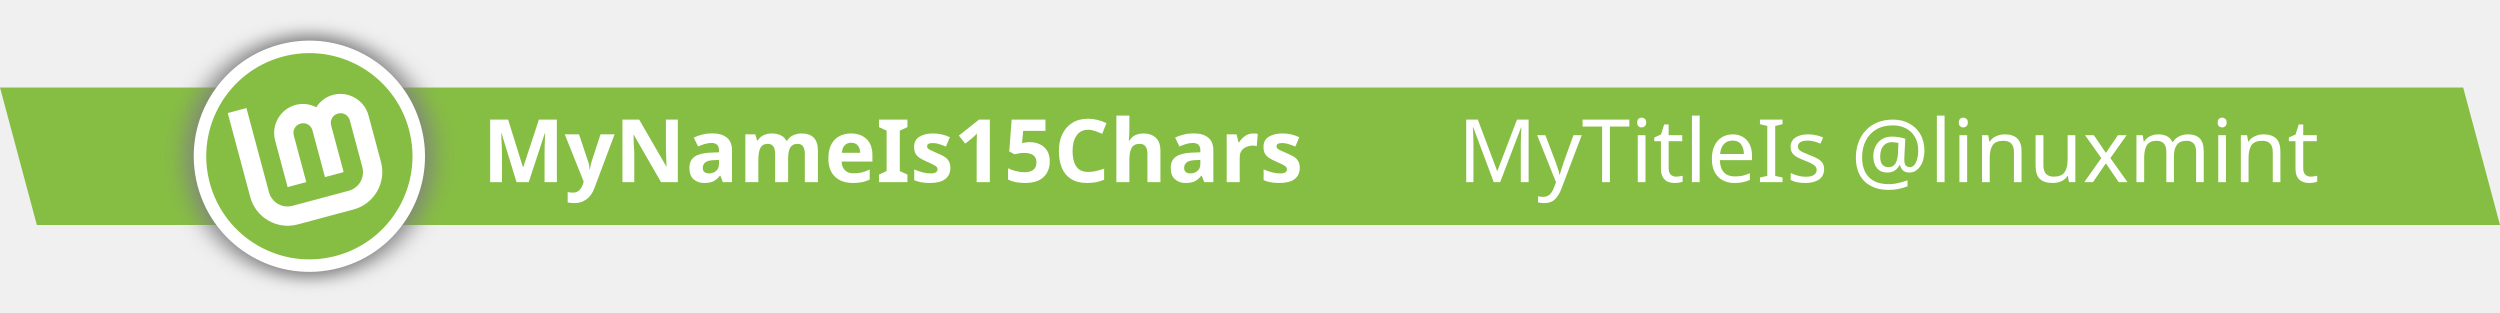
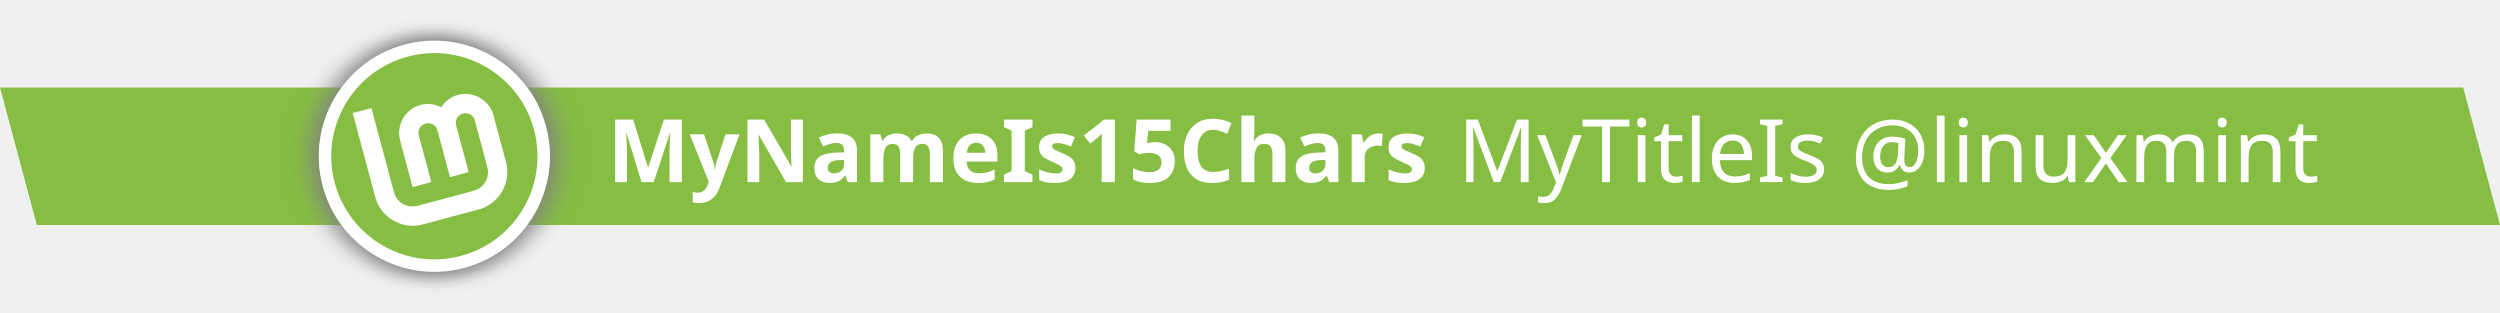
<svg xmlns="http://www.w3.org/2000/svg" width="400" height="50" viewBox="0 0 400 50" version="1.1" id="SVGRoot" xml:space="preserve">
  <defs id="defs132">
    <filter style="color-interpolation-filters:sRGB" id="filter4294" x="-0.012" y="-0.109" width="1.025" height="1.218">
      <feFlood flood-opacity="0.502" flood-color="rgb(0,0,0)" result="flood" id="feFlood4284" />
      <feComposite in="flood" in2="SourceGraphic" operator="in" result="composite1" id="feComposite4286" />
      <feGaussianBlur in="composite1" stdDeviation="2" result="blur" id="feGaussianBlur4288" />
      <feOffset dx="0" dy="0" result="offset" id="feOffset4290" />
      <feComposite in="offset" in2="offset" operator="atop" result="composite2" id="feComposite4292" />
    </filter>
    <filter style="color-interpolation-filters:sRGB" id="filter3763" x="-0.135" y="-0.135" width="1.27" height="1.27">
      <feGaussianBlur stdDeviation="1.665" id="feGaussianBlur3765" />
    </filter>
  </defs>
-   <g id="layer3" style="display:inline" />
  <g id="layer1" style="display:inline">
    <path id="background-bar" style="fill:#86be43;fill-opacity:1.0;stroke-width:1;stroke-opacity:0.25" d="m 0,14 h 394.106 l 5.895,22 H 5.895 Z" />
-     <g id="logo-halo" transform="rotate(-15,54.5,62.97877)" style="display:inline">
+     <g id="logo-halo" transform="rotate(-15,64.4998,-12.97727)" style="display:inline">
      <circle style="fill:#808080;fill-opacity:1;stroke:#808080;stroke-width:2;stroke-miterlimit:4;stroke-dasharray:none;stroke-opacity:1;filter:url(#filter3763)" id="circle-shadow" cx="59.5" cy="25" r="18.5" />
      <circle style="fill:#ffffff;fill-opacity:1;stroke:none;stroke-width:0;stroke-miterlimit:4;stroke-dasharray:none" id="halo" cx="59.5" cy="25" r="18.5" />
-       <circle style="fill:#86be43;fill-opacity:1.0;stroke:none;stroke-width:0;stroke-miterlimit:4;stroke-dasharray:none" id="background-circle" cx="59.5" cy="25" r="16.5" />
+       <circle style="fill:#86be43;fill-opacity:1;stroke:none;stroke-width:0;stroke-miterlimit:4;stroke-dasharray:none" id="background-circle" cx="59.5" cy="25" r="16.5" />
      <path style="color:#000000;fill:#ffffff;fill-opacity:1;stroke:none;stroke-width:0;stroke-dasharray:none" d="m 48.672,14.945 v 13.922 c 0,3.399 2.789,6.188 6.188,6.188 h 9.281 c 3.399,0 6.188,-2.789 6.188,-6.188 v -7.734 c 0,-2.545 -2.096,-4.641 -4.641,-4.641 -1.189,0 -2.269,0.47 -3.094,1.217 -0.825,-0.747 -1.905,-1.217 -3.094,-1.217 -2.545,0 -4.641,2.096 -4.641,4.641 v 7.734 h 3.094 v -7.734 c 0,-0.873 0.674,-1.547 1.547,-1.547 0.873,0 1.547,0.674 1.547,1.547 v 7.734 h 3.094 v -7.734 c 0,-0.873 0.674,-1.547 1.547,-1.547 0.873,0 1.547,0.674 1.547,1.547 v 7.734 c 0,1.727 -1.367,3.094 -3.094,3.094 h -9.281 c -1.727,0 -3.094,-1.367 -3.094,-3.094 V 14.945 Z" id="Lm-path" />
    </g>
  </g>
  <g id="layer2" style="display:inline">
-     <text xml:space="preserve" style="font-weight:500;font-size:14px;font-family:Ubuntu;-inkscape-font-specification:'Ubuntu Medium';opacity:1;fill:#808080;fill-opacity:1;stroke-opacity:0.25" x="77.16" y="29.137" id="name">
-       <tspan id="tspan4818" x="77.16" y="29.137" style="font-style:normal;font-variant:normal;font-weight:bold;font-stretch:normal;font-family:Ubuntu;-inkscape-font-specification:'Ubuntu Bold';fill:#ffffff;fill-opacity:1">MyNameIs15Chars</tspan>
+     <text xml:space="preserve" style="font-weight:500;font-size:14px;font-family:Ubuntu;-inkscape-font-specification:'Ubuntu Medium';opacity:1;fill:#808080;fill-opacity:1;stroke-opacity:0.25" x="97.16" y="29.137" id="name">
+       <tspan id="tspan4818" x="97.16" y="29.137" style="font-style:normal;font-variant:normal;font-weight:bold;font-stretch:normal;font-family:Ubuntu;-inkscape-font-specification:'Ubuntu Bold';fill:#ffffff;fill-opacity:1">MyNameIs15Chars</tspan>
    </text>
    <text xml:space="preserve" style="font-style:normal;font-variant:normal;font-weight:bold;font-stretch:normal;font-size:14px;font-family:Ubuntu;-inkscape-font-specification:'Ubuntu Bold';opacity:1;fill:#ffffff;fill-opacity:1;stroke-opacity:0.25" x="389.252" y="29.137" id="function">
      <tspan id="tspan4974" x="389.252" y="29.137" style="font-style:normal;font-variant:normal;font-weight:normal;font-stretch:normal;font-family:Ubuntu;-inkscape-font-specification:Ubuntu;text-align:end;text-anchor:end">MyTitleIs @linuxmint</tspan>
    </text>
  </g>
</svg>
